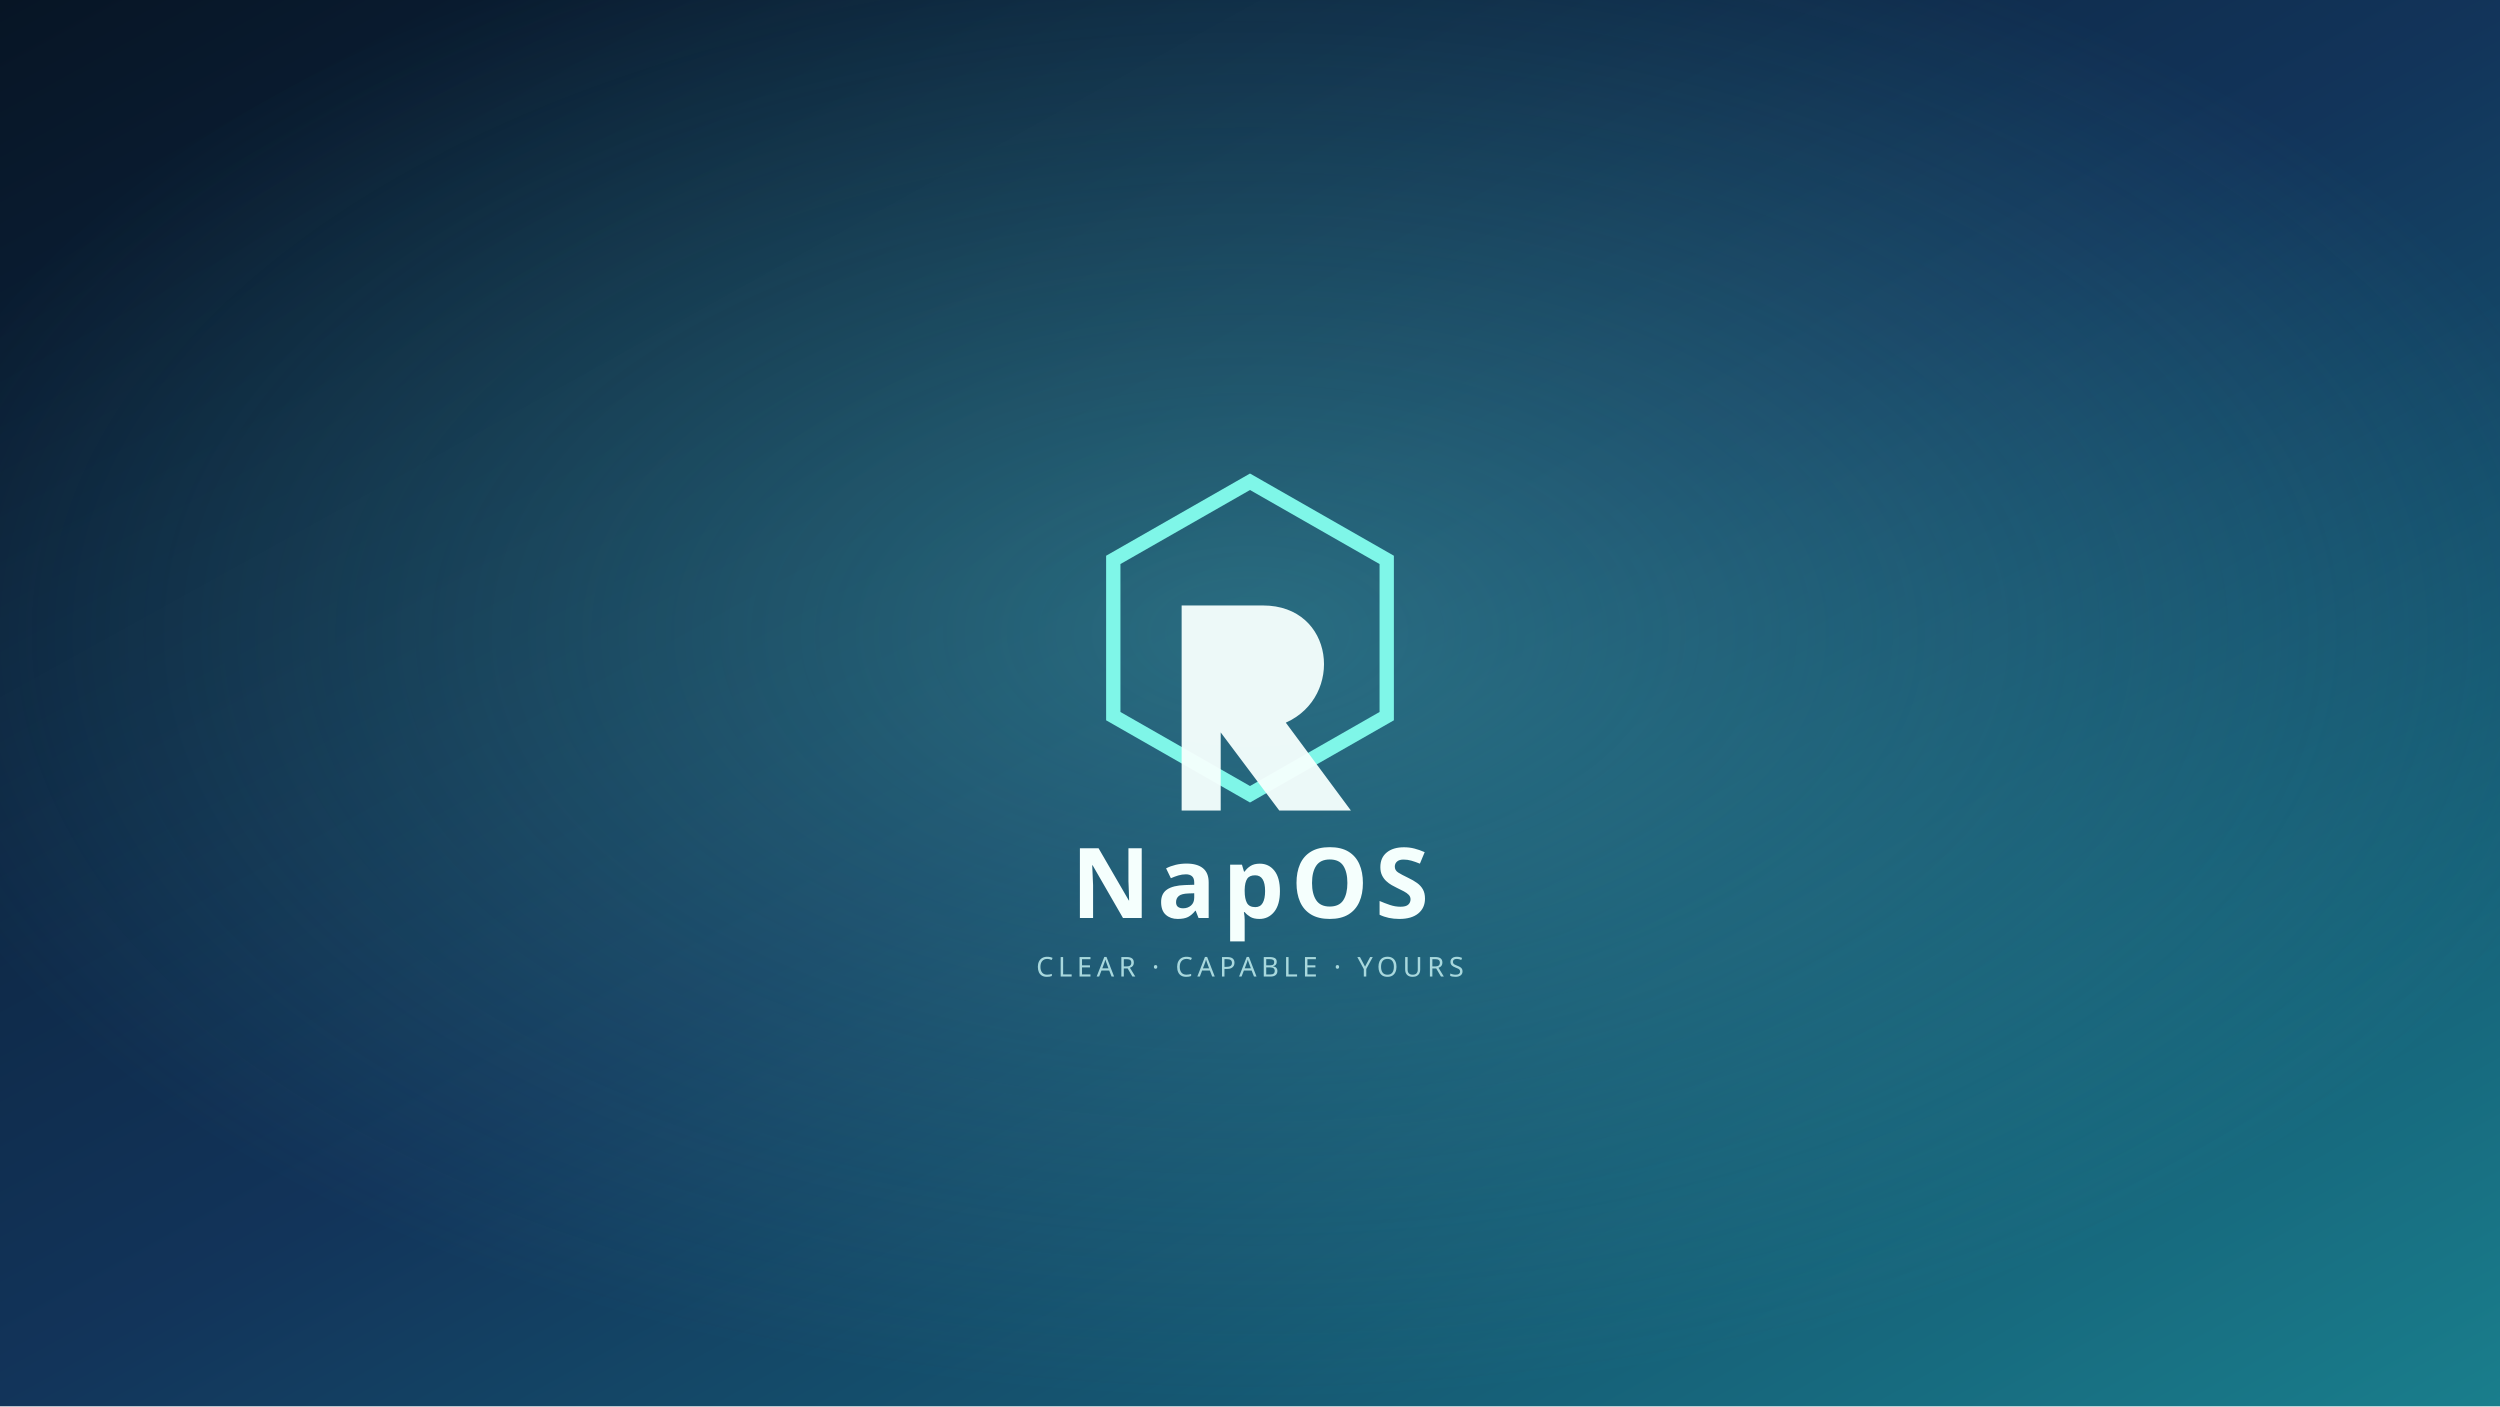
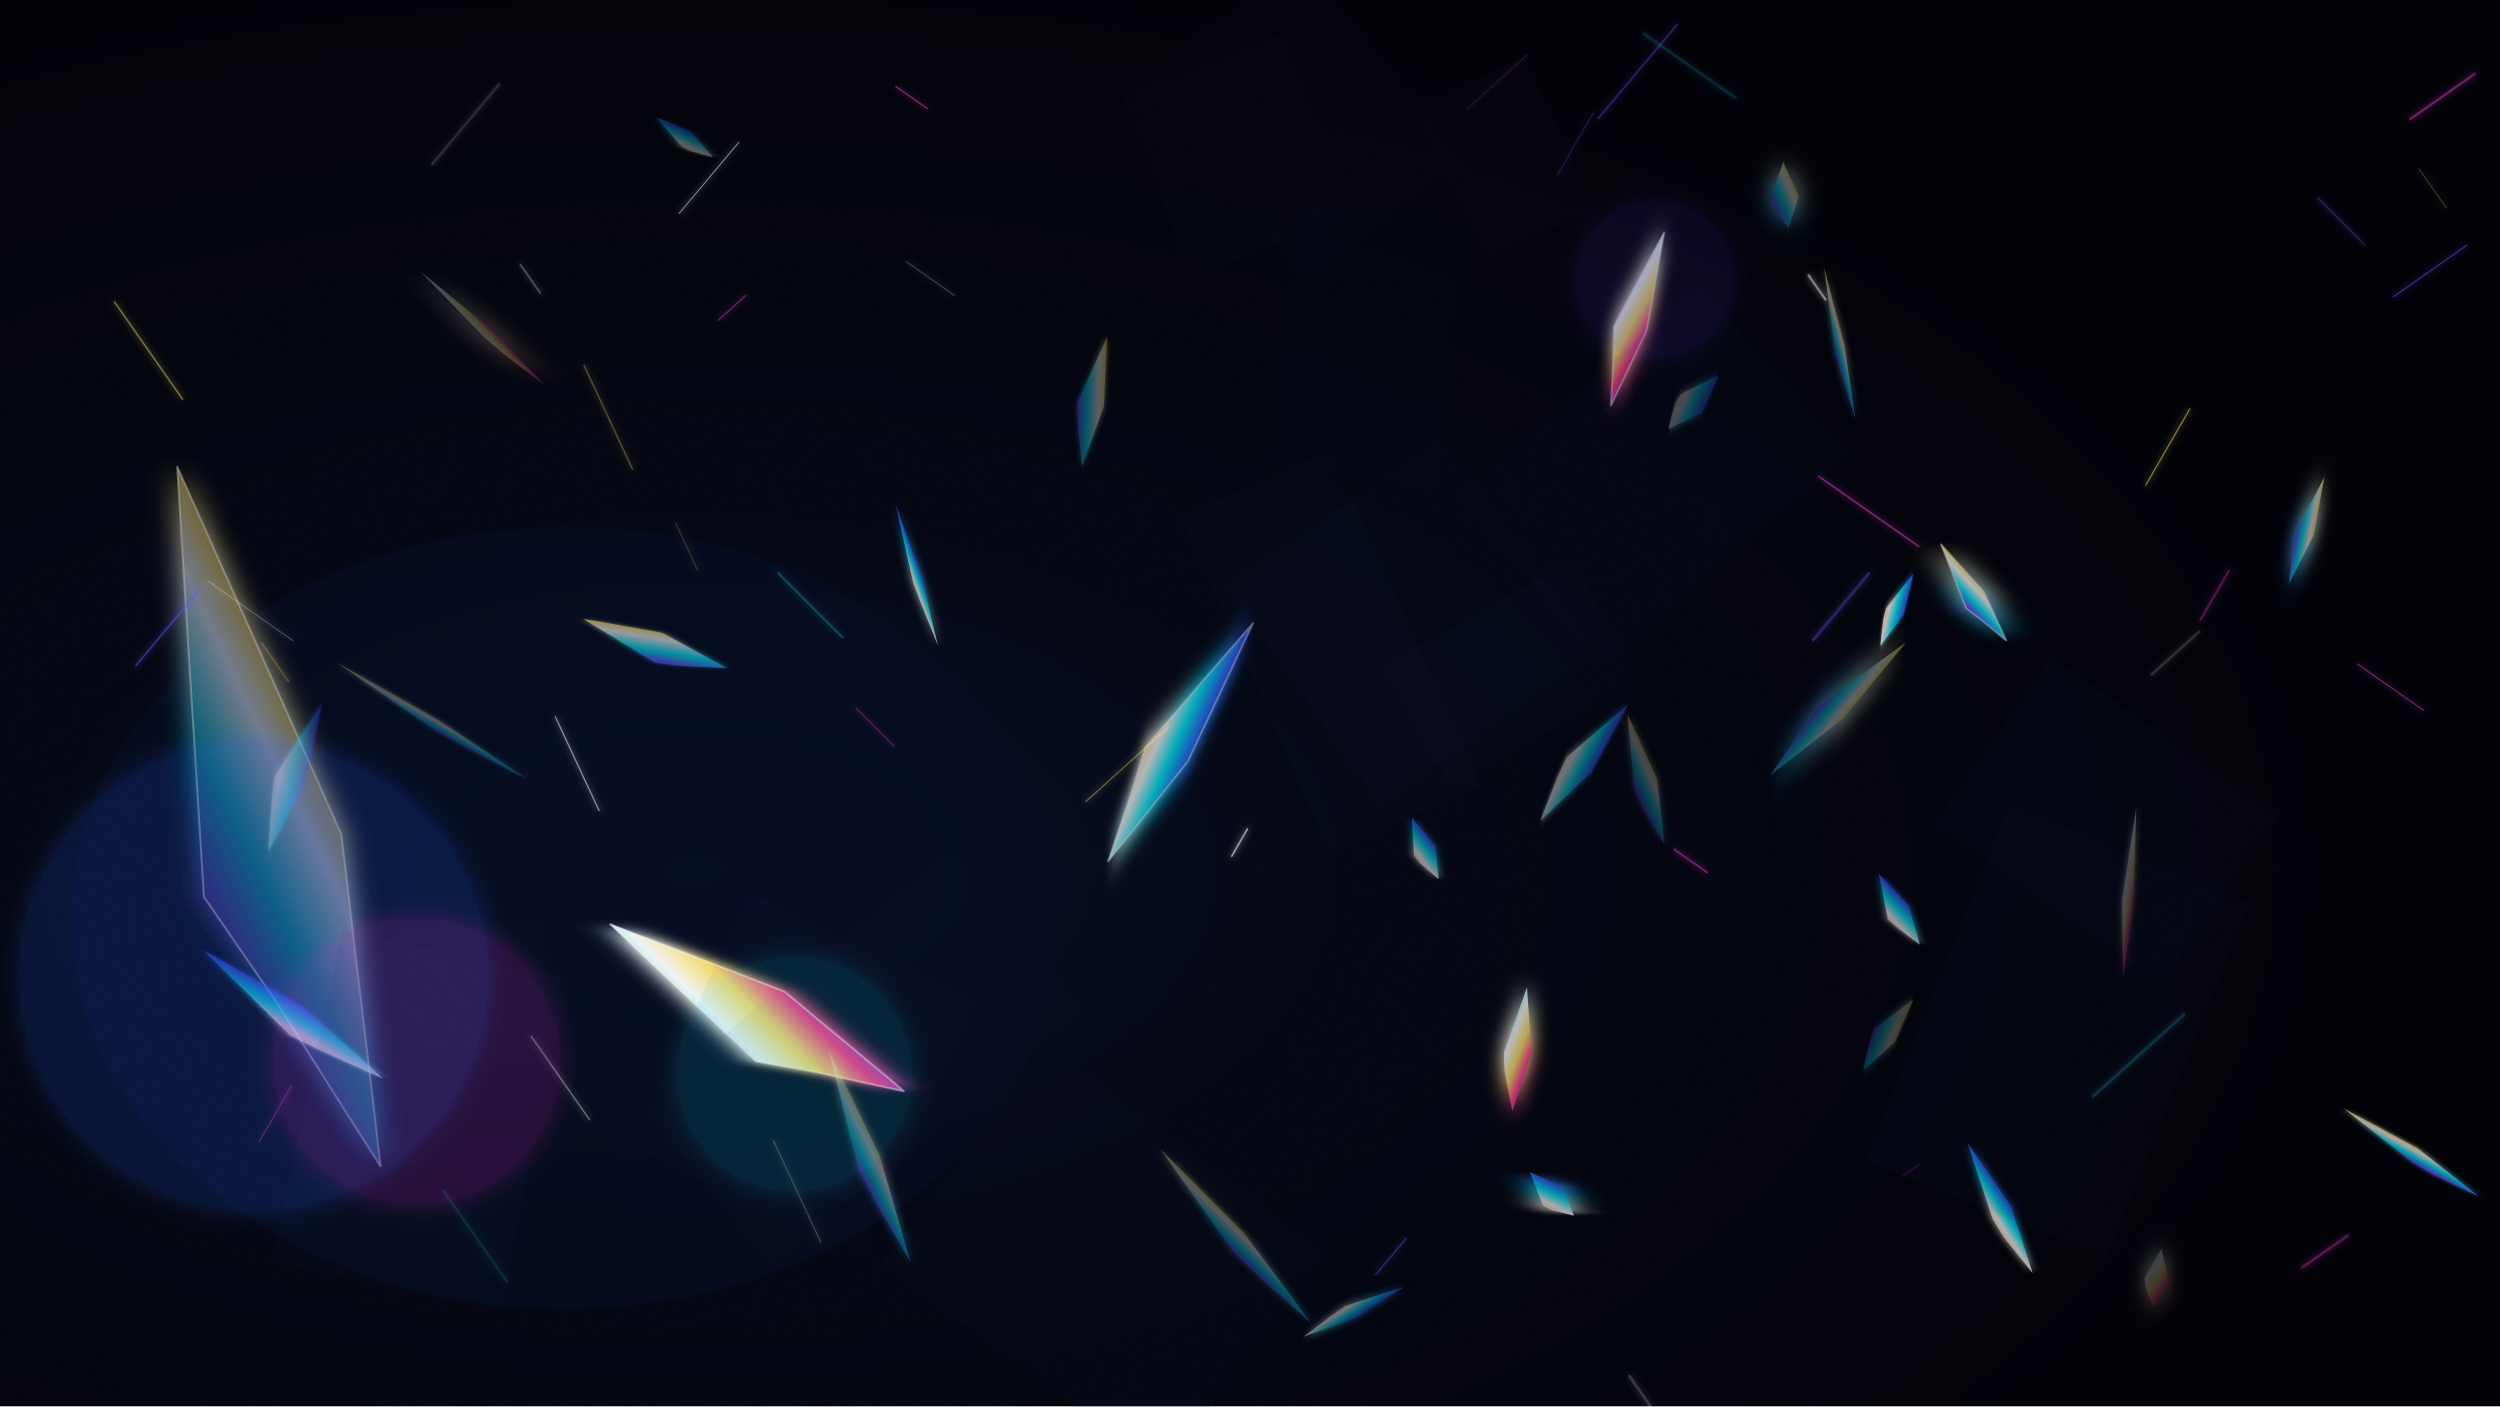
<svg xmlns="http://www.w3.org/2000/svg" width="3840" height="2160" viewBox="0 0 3840 2160">
  <defs>
-     <linearGradient id="background" x1="0" y1="0" x2="1" y2="1">
-       <stop offset="0" stop-color="#071525" />
-       <stop offset="0.5" stop-color="#12345a" />
-       <stop offset="1" stop-color="#197e8c" />
-     </linearGradient>
-     <radialGradient id="glow" cx="50%" cy="45%" r="55%">
-       <stop offset="0" stop-color="#58e0d3" stop-opacity="0.34" />
-       <stop offset="1" stop-color="#58e0d3" stop-opacity="0" />
+     <radialGradient id="bgGlow" cx="28%" cy="62%" r="70%">
+       <stop offset="0%" stop-color="#071129" />
+       <stop offset="38%" stop-color="#030611" />
+       <stop offset="100%" stop-color="#000006" />
    </radialGradient>
+     <linearGradient id="prism1" x1="0" y1="1" x2="1" y2="0">
+       <stop offset="0%" stop-color="#ff2bd6" />
+       <stop offset="20%" stop-color="#7a2cff" />
+       <stop offset="42%" stop-color="#00eaff" />
+       <stop offset="63%" stop-color="#ffffff" />
+       <stop offset="78%" stop-color="#ffe84a" />
+       <stop offset="100%" stop-color="#ff3344" />
+     </linearGradient>
+     <linearGradient id="prism1Muted" x1="0" y1="1" x2="1" y2="0">
+       <stop offset="0%" stop-color="#7f1b72" />
+       <stop offset="20%" stop-color="#43207f" />
+       <stop offset="42%" stop-color="#087f92" />
+       <stop offset="63%" stop-color="#9ea6b8" />
+       <stop offset="78%" stop-color="#9a8738" />
+       <stop offset="100%" stop-color="#7f2635" />
+     </linearGradient>
+     <linearGradient id="prism2" x1="0" y1="0" x2="1" y2="1">
+       <stop offset="0%" stop-color="#00d9ff" />
+       <stop offset="32%" stop-color="#ffffff" />
+       <stop offset="54%" stop-color="#ffe56b" />
+       <stop offset="76%" stop-color="#ff3b86" />
+       <stop offset="100%" stop-color="#6d37ff" />
+     </linearGradient>
+     <linearGradient id="prism3" x1="1" y1="0" x2="0" y2="1">
+       <stop offset="0%" stop-color="#ff35df" />
+       <stop offset="24%" stop-color="#3447ff" />
+       <stop offset="48%" stop-color="#00f0ff" />
+       <stop offset="68%" stop-color="#ffffff" />
+       <stop offset="100%" stop-color="#ffb13b" />
+     </linearGradient>
+     <filter id="softGlow" x="-80%" y="-80%" width="260%" height="260%">
+       <feGaussianBlur stdDeviation="18" result="blur" />
+       <feColorMatrix in="blur" type="matrix" values="1 0 0 0 0                 0 1 0 0 0                 0 0 1 0 0                 0 0 0 1.6 0" />
+       <feMerge>
+         <feMergeNode />
+         <feMergeNode in="SourceGraphic" />
+       </feMerge>
+     </filter>
+     <filter id="tinyGlow" x="-100%" y="-100%" width="300%" height="300%">
+       <feGaussianBlur stdDeviation="5" result="blur" />
+       <feMerge>
+         <feMergeNode in="blur" />
+         <feMergeNode in="SourceGraphic" />
+       </feMerge>
+     </filter>
+     <filter id="grain">
+       <feTurbulence type="fractalNoise" baseFrequency="0.9" numOctaves="3" seed="7" />
+       <feColorMatrix type="saturate" values="0" />
+       <feComponentTransfer>
+         <feFuncA type="table" tableValues="0 0.035" />
+       </feComponentTransfer>
+     </filter>
+     <mask id="fadeMask">
+       <rect width="100%" height="100%" fill="white" />
+       <rect width="100%" height="100%" fill="url(#fadeOut)" />
+     </mask>
+     <linearGradient id="fadeOut" x1="0" y1="0" x2="0" y2="1">
+       <stop offset="0%" stop-color="white" />
+       <stop offset="75%" stop-color="white" />
+       <stop offset="100%" stop-color="#777" />
+     </linearGradient>
  </defs>
-   <rect width="3840" height="2160" fill="url(#background)" />
-   <rect width="3840" height="2160" fill="url(#glow)" />
-   <g transform="translate(1920 1080)" text-anchor="middle">
-     <path d="M-210,-220 L0,-340 L210,-220 L210,20 L0,140 L-210,20 Z" fill="none" stroke="#7ff6e8" stroke-width="22" />
-     <path d="M-105,5 L-105,-150 L20,-150 C130,-150 145,-10 55,30 L155,165 L45,165 L-45,45 L-45,165 L-105,165 Z" fill="#f5fffd" opacity="0.96" />
-     <text x="0" y="330" fill="#f5fffd" font-family="sans-serif" font-size="150" font-weight="600" letter-spacing="10">NapOS</text>
-     <text x="0" y="420" fill="#a8d8dd" font-family="sans-serif" font-size="42" letter-spacing="7">CLEAR · CAPABLE · YOURS</text>
-   </g>
+   <rect width="3840" height="2160" fill="url(#bgGlow)" />
+   <ellipse cx="870" cy="1410" rx="760" ry="600" fill="#040b20" opacity="0.72" />
+   <g transform="rotate(-14 440 1390)" opacity="0.72">
+     <polygon points="440.0,695.6 548.0,1304.9 483.2,1815.6 387.2,1526.2 320.0,1347.4" fill="url(#prism1Muted)" filter="url(#softGlow)" />
+     <polygon points="440.0,695.6 548.0,1304.9 483.2,1815.6 387.2,1526.2 320.0,1347.4" fill="none" stroke="#ffffff" stroke-opacity="0.45" stroke-width="3" />
+   </g>
+   <g transform="rotate(-58 1210 1590)" opacity="0.95">
+     <polygon points="1210.0,1267.6 1264.0,1550.5 1231.6,1787.6 1183.6,1653.2 1150.0,1570.2" fill="url(#prism2)" filter="url(#softGlow)" />
+     <polygon points="1210.0,1267.6 1264.0,1550.5 1231.6,1787.6 1183.6,1653.2 1150.0,1570.2" fill="none" stroke="#ffffff" stroke-opacity="0.45" stroke-width="3" />
+   </g>
+   <g transform="rotate(33 1780 1180)" opacity="0.7">
+     <polygon points="1780.0,913.4 1811.5,1147.3 1792.6,1343.4 1764.6,1232.3 1745.0,1163.7" fill="url(#prism3)" filter="url(#softGlow)" />
+     <polygon points="1780.0,913.4 1811.5,1147.3 1792.6,1343.4 1764.6,1232.3 1745.0,1163.7" fill="none" stroke="#ffffff" stroke-opacity="0.45" stroke-width="3" />
+   </g>
+   <g transform="rotate(19 2500 520)" opacity="0.7">
+     <polygon points="2500.0,346.4 2523.4,498.7 2509.4,626.4 2488.6,554.0 2474.0,509.4" fill="url(#prism2)" filter="url(#softGlow)" />
+     <polygon points="2500.0,346.4 2523.4,498.7 2509.4,626.4 2488.6,554.0 2474.0,509.4" fill="none" stroke="#ffffff" stroke-opacity="0.45" stroke-width="3" />
+   </g>
+   <g transform="rotate(-32 3040 930)" opacity="0.7">
+     <polygon points="3040.0,818.4 3057.1,916.3 3046.8,998.4 3031.6,951.9 3021.0,923.2" fill="url(#prism1)" filter="url(#softGlow)" />
+     <polygon points="3040.0,818.4 3057.1,916.3 3046.8,998.4 3031.6,951.9 3021.0,923.2" fill="none" stroke="#ffffff" stroke-opacity="0.45" stroke-width="3" />
+   </g>
+   <g transform="rotate(0 2739 308)" opacity="0.35">
+     <polygon points="2739.0,248.8 2763.0,301.6 2746.8,350.8 2724.7,319.1 2719.4,304.6" fill="url(#prism1)" filter="url(#softGlow)" />
+   </g>
+   <g transform="rotate(38 2891 1596)" opacity="0.25">
+     <polygon points="2891.0,1518.3 2909.0,1587.6 2897.6,1652.3 2878.9,1610.6 2872.2,1591.5" fill="url(#prism1)" filter="url(#tinyGlow)" />
+   </g>
+   <g transform="rotate(-20 2189 1312)" opacity="0.55">
+     <polygon points="2189.0,1252.3 2207.7,1305.5 2195.4,1355.3 2177.3,1323.2 2172.2,1308.5" fill="url(#prism3)" filter="url(#tinyGlow)" />
+   </g>
+   <g transform="rotate(-69 1022 999)" opacity="0.58">
+     <polygon points="1022.0,864.4 1045.3,984.4 1030.3,1096.4 1006.8,1024.3 999.0,991.2" fill="url(#prism1)" filter="url(#tinyGlow)" />
+   </g>
+   <g transform="rotate(-47 756 520)" opacity="0.29">
+     <polygon points="756.0,368.0 765.1,503.5 758.9,630.0 750.7,548.6 749.0,511.2" fill="url(#prism2)" filter="url(#softGlow)" />
+   </g>
+   <g transform="rotate(47 2592 621)" opacity="0.30">
+     <polygon points="2592.0,556.0 2616.6,613.9 2599.7,668.0 2577.9,633.2 2573.7,617.2" fill="url(#prism3)" filter="url(#tinyGlow)" />
+   </g>
+   <g transform="rotate(22 442 1210)" opacity="0.33">
+     <polygon points="442.0,1070.8 464.4,1194.9 450.5,1310.8 426.4,1236.2 416.8,1201.9" fill="url(#prism3)" filter="url(#tinyGlow)" />
+   </g>
+   <g transform="rotate(-11 2828 546)" opacity="0.42">
+     <polygon points="2828.0,408.0 2836.0,531.0 2830.8,646.0 2822.9,572.0 2820.6,538.0" fill="url(#prism1)" filter="url(#tinyGlow)" />
+   </g>
+   <g transform="rotate(20 3536 827)" opacity="0.56">
+     <polygon points="3536.0,726.7 3551.0,816.1 3540.9,899.7 3527.0,845.9 3523.5,821.2" fill="url(#prism1)" filter="url(#softGlow)" />
+   </g>
+   <g transform="rotate(-27 2919 1407)" opacity="0.59">
+     <polygon points="2919.0,1333.9 2937.1,1399.1 2925.7,1459.9 2906.7,1420.8 2899.6,1402.8" fill="url(#prism3)" filter="url(#tinyGlow)" />
+   </g>
+   <g transform="rotate(13 1674 632)" opacity="0.35">
+     <polygon points="1674.0,514.8 1693.1,619.3 1681.3,716.8 1660.6,654.1 1652.2,625.2" fill="url(#prism1)" filter="url(#tinyGlow)" />
+   </g>
+   <g transform="rotate(-16 1412 901)" opacity="0.66">
+     <polygon points="1412.0,769.3 1419.4,886.7 1414.6,996.3 1407.2,925.8 1404.6,893.4" fill="url(#prism3)" filter="url(#tinyGlow)" />
+   </g>
+   <g transform="rotate(47 2804 1102)" opacity="0.37">
+     <polygon points="2804.0,932.6 2823.5,1083.6 2811.1,1224.6 2791.0,1133.9 2783.9,1092.2" fill="url(#prism1)" filter="url(#softGlow)" />
+   </g>
+   <g transform="rotate(39 2419 1183)" opacity="0.43">
+     <polygon points="2419.0,1053.1 2440.3,1168.9 2426.8,1277.1 2404.7,1207.5 2396.7,1175.5" fill="url(#prism3)" filter="url(#tinyGlow)" />
+   </g>
+   <g transform="rotate(-58 686 1123)" opacity="0.31">
+     <polygon points="686.0,924.6 693.4,1101.5 688.8,1266.6 680.9,1160.3 678.0,1111.5" fill="url(#prism1)" filter="url(#tinyGlow)" />
+   </g>
+   <g transform="rotate(27 2907 944)" opacity="0.72">
+     <polygon points="2907.0,873.2 2921.8,936.3 2912.0,995.2 2897.8,957.3 2893.7,939.9" fill="url(#prism3)" filter="url(#tinyGlow)" />
+   </g>
+   <g transform="rotate(-41 2386 1842)" opacity="0.66">
+     <polygon points="2386.0,1786.9 2408.6,1836.0 2393.3,1881.9 2372.6,1852.4 2367.7,1838.8" fill="url(#prism3)" filter="url(#softGlow)" />
+   </g>
+   <g transform="rotate(5 3268 1392)" opacity="0.32">
+     <polygon points="3268.0,1238.9 3275.8,1375.4 3271.0,1502.9 3262.5,1420.8 3259.0,1383.1" fill="url(#prism2)" filter="url(#tinyGlow)" />
+   </g>
+   <g transform="rotate(-25 3077 1873)" opacity="0.68">
+     <polygon points="3077.0,1743.1 3096.0,1858.9 3083.0,1967.1 3066.0,1897.5 3062.5,1865.5" fill="url(#prism3)" filter="url(#tinyGlow)" />
+   </g>
+   <g transform="rotate(-20 1342 1803)" opacity="0.42">
+     <polygon points="1342.0,1600.6 1360.1,1781.0 1348.7,1949.6 1329.7,1841.1 1322.6,1791.3" fill="url(#prism1)" filter="url(#tinyGlow)" />
+   </g>
+   <g transform="rotate(12 3309 1969)" opacity="0.25">
+     <polygon points="3309.0,1916.8 3330.5,1963.3 3315.7,2006.8 3296.7,1978.8 3293.0,1966.0" fill="url(#prism2)" filter="url(#softGlow)" />
+   </g>
+   <g transform="rotate(-56 3719 1783)" opacity="0.66">
+     <polygon points="3719.0,1639.7 3731.7,1767.4 3723.0,1886.7 3711.7,1810.0 3709.6,1774.7" fill="url(#prism1)" filter="url(#tinyGlow)" />
+   </g>
+   <g transform="rotate(-53 470 1578)" opacity="0.61">
+     <polygon points="470.0,1382.0 492.4,1556.7 478.4,1720.0 454.6,1614.9 445.5,1566.6" fill="url(#prism3)" filter="url(#tinyGlow)" />
+   </g>
+   <g transform="rotate(65 2066 2019)" opacity="0.44">
+     <polygon points="2066.0,1918.1 2077.1,2008.0 2070.1,2092.1 2058.5,2038.0 2054.3,2013.2" fill="url(#prism3)" filter="url(#tinyGlow)" />
+   </g>
+   <g transform="rotate(9 2328 1626)" opacity="0.72">
+     <polygon points="2328.0,1514.6 2350.8,1613.9 2335.6,1706.6 2314.1,1647.0 2308.6,1619.5" fill="url(#prism2)" filter="url(#softGlow)" />
+   </g>
+   <g transform="rotate(-40 1914 1922)" opacity="0.35">
+     <polygon points="1914.0,1716.7 1929.5,1899.7 1919.5,2070.7 1903.9,1960.7 1898.7,1910.1" fill="url(#prism1)" filter="url(#tinyGlow)" />
+   </g>
+   <g transform="rotate(-14 2529 1214)" opacity="0.27">
+     <polygon points="2529.0,1093.9 2548.8,1201.0 2535.6,1300.9 2516.9,1236.6 2512.0,1207.0" fill="url(#prism1)" filter="url(#tinyGlow)" />
+   </g>
+   <g transform="rotate(-52 1057 218)" opacity="0.35">
+     <polygon points="1057.0,156.5 1071.2,211.3 1061.7,262.5 1048.4,229.6 1045.0,214.4" fill="url(#prism3)" filter="url(#tinyGlow)" />
+   </g>
+   <line x1="897" y1="561" x2="971.4" y2="720.5" stroke="#ffe86b" stroke-width="2.0" stroke-linecap="round" opacity="0.34" filter="url(#tinyGlow)" />
+   <line x1="799" y1="406" x2="830.0" y2="450.2" stroke="#ffffff" stroke-width="2.4" stroke-linecap="round" opacity="0.31" filter="url(#tinyGlow)" />
+   <line x1="2778" y1="423" x2="2803.8" y2="459.9" stroke="#ffffff" stroke-width="3.6" stroke-linecap="round" opacity="0.49" filter="url(#tinyGlow)" />
+   <line x1="1038" y1="804" x2="1071.0" y2="874.7" stroke="#ffe86b" stroke-width="1.7" stroke-linecap="round" opacity="0.20" filter="url(#tinyGlow)" />
+   <line x1="1043" y1="328" x2="1134.9" y2="218.5" stroke="#ffffff" stroke-width="1.4" stroke-linecap="round" opacity="0.58" filter="url(#tinyGlow)" />
+   <line x1="402" y1="988" x2="443.3" y2="1047.0" stroke="#ffe86b" stroke-width="2.8" stroke-linecap="round" opacity="0.22" filter="url(#tinyGlow)" />
+   <line x1="3716" y1="260" x2="3757.3" y2="319.0" stroke="#ffe86b" stroke-width="1.2" stroke-linecap="round" opacity="0.30" filter="url(#tinyGlow)" />
+   <line x1="1188" y1="1752" x2="1260.7" y2="1907.9" stroke="#ffffff" stroke-width="1.7" stroke-linecap="round" opacity="0.26" filter="url(#tinyGlow)" />
+   <line x1="2392" y1="269" x2="2447.0" y2="173.7" stroke="#6a4cff" stroke-width="1.4" stroke-linecap="round" opacity="0.34" filter="url(#tinyGlow)" />
+   <line x1="664" y1="252" x2="766.8" y2="129.4" stroke="#ffffff" stroke-width="4.0" stroke-linecap="round" opacity="0.15" filter="url(#tinyGlow)" />
+   <line x1="2785" y1="983" x2="2870.5" y2="881.1" stroke="#6a4cff" stroke-width="4.3" stroke-linecap="round" opacity="0.38" filter="url(#tinyGlow)" />
+   <line x1="2455" y1="182" x2="2575.8" y2="38.0" stroke="#6a4cff" stroke-width="2.6" stroke-linecap="round" opacity="0.39" filter="url(#tinyGlow)" />
+   <line x1="1315" y1="1088" x2="1373.0" y2="1146.0" stroke="#ff40d8" stroke-width="2.0" stroke-linecap="round" opacity="0.30" filter="url(#tinyGlow)" />
+   <line x1="1892" y1="1315" x2="1916.0" y2="1273.4" stroke="#ffffff" stroke-width="2.7" stroke-linecap="round" opacity="0.58" filter="url(#tinyGlow)" />
+   <line x1="320" y1="893" x2="450.2" y2="984.2" stroke="#ffffff" stroke-width="1.6" stroke-linecap="round" opacity="0.28" filter="url(#tinyGlow)" />
+   <line x1="3621" y1="1020" x2="3722.6" y2="1091.1" stroke="#ff40d8" stroke-width="1.7" stroke-linecap="round" opacity="0.50" filter="url(#tinyGlow)" />
+   <line x1="2525" y1="52" x2="2665.1" y2="150.1" stroke="#25d9ff" stroke-width="4.3" stroke-linecap="round" opacity="0.17" filter="url(#tinyGlow)" />
+   <line x1="1103" y1="492" x2="1145.4" y2="453.9" stroke="#ff40d8" stroke-width="2.1" stroke-linecap="round" opacity="0.40" filter="url(#tinyGlow)" />
+   <line x1="853" y1="1101" x2="920.2" y2="1245.1" stroke="#ffffff" stroke-width="2.0" stroke-linecap="round" opacity="0.54" filter="url(#tinyGlow)" />
+   <line x1="398" y1="1754" x2="448.0" y2="1667.4" stroke="#ff40d8" stroke-width="1.2" stroke-linecap="round" opacity="0.47" filter="url(#tinyGlow)" />
+   <line x1="681" y1="1829" x2="779.1" y2="1969.1" stroke="#25d9ff" stroke-width="3.1" stroke-linecap="round" opacity="0.17" filter="url(#tinyGlow)" />
+   <line x1="2254" y1="167" x2="2346.1" y2="84.0" stroke="#ff40d8" stroke-width="2.6" stroke-linecap="round" opacity="0.14" filter="url(#tinyGlow)" />
+   <line x1="3702" y1="183" x2="3801.1" y2="113.6" stroke="#ff40d8" stroke-width="3.5" stroke-linecap="round" opacity="0.43" filter="url(#tinyGlow)" />
+   <line x1="3215" y1="1684" x2="3354.7" y2="1558.2" stroke="#25d9ff" stroke-width="4.3" stroke-linecap="round" opacity="0.23" filter="url(#tinyGlow)" />
+   <line x1="3296" y1="745" x2="3363.5" y2="628.1" stroke="#ffe86b" stroke-width="1.8" stroke-linecap="round" opacity="0.55" filter="url(#tinyGlow)" />
+   <line x1="3305" y1="1036" x2="3377.8" y2="970.4" stroke="#ffffff" stroke-width="3.8" stroke-linecap="round" opacity="0.17" filter="url(#tinyGlow)" />
+   <line x1="3536" y1="1947" x2="3606.4" y2="1897.7" stroke="#ff40d8" stroke-width="3.9" stroke-linecap="round" opacity="0.33" filter="url(#tinyGlow)" />
+   <line x1="3380" y1="952" x2="3423.5" y2="876.7" stroke="#ff40d8" stroke-width="3.4" stroke-linecap="round" opacity="0.30" filter="url(#tinyGlow)" />
+   <line x1="3560" y1="304" x2="3631.4" y2="375.4" stroke="#6a4cff" stroke-width="3.3" stroke-linecap="round" opacity="0.30" filter="url(#tinyGlow)" />
+   <line x1="1376" y1="133" x2="1424.3" y2="166.8" stroke="#ff40d8" stroke-width="1.8" stroke-linecap="round" opacity="0.56" filter="url(#tinyGlow)" />
+   <line x1="176" y1="464" x2="280.4" y2="613.1" stroke="#ffe86b" stroke-width="2.3" stroke-linecap="round" opacity="0.48" filter="url(#tinyGlow)" />
+   <line x1="2503" y1="2114" x2="2536.8" y2="2162.3" stroke="#ffffff" stroke-width="4.2" stroke-linecap="round" opacity="0.21" filter="url(#tinyGlow)" />
+   <line x1="2923" y1="1806" x2="2947.6" y2="1788.8" stroke="#ff40d8" stroke-width="2.4" stroke-linecap="round" opacity="0.15" filter="url(#tinyGlow)" />
+   <line x1="2572" y1="1305" x2="2622.0" y2="1340.0" stroke="#ff40d8" stroke-width="2.9" stroke-linecap="round" opacity="0.43" filter="url(#tinyGlow)" />
+   <line x1="1668" y1="1231" x2="1795.1" y2="1116.6" stroke="#ffe86b" stroke-width="1.8" stroke-linecap="round" opacity="0.43" filter="url(#tinyGlow)" />
+   <line x1="2794" y1="732" x2="2947.2" y2="839.3" stroke="#ff40d8" stroke-width="2.5" stroke-linecap="round" opacity="0.50" filter="url(#tinyGlow)" />
+   <line x1="1195" y1="880" x2="1294.0" y2="979.0" stroke="#25d9ff" stroke-width="2.7" stroke-linecap="round" opacity="0.32" filter="url(#tinyGlow)" />
+   <line x1="2113" y1="1958" x2="2159.9" y2="1902.1" stroke="#6a4cff" stroke-width="2.1" stroke-linecap="round" opacity="0.43" filter="url(#tinyGlow)" />
+   <line x1="1392" y1="402" x2="1465.7" y2="453.6" stroke="#ffffff" stroke-width="1.9" stroke-linecap="round" opacity="0.21" filter="url(#tinyGlow)" />
+   <line x1="209" y1="1022" x2="306.1" y2="906.3" stroke="#6a4cff" stroke-width="2.7" stroke-linecap="round" opacity="0.53" filter="url(#tinyGlow)" />
+   <line x1="816" y1="1592" x2="905.5" y2="1719.8" stroke="#ffffff" stroke-width="2.0" stroke-linecap="round" opacity="0.42" filter="url(#tinyGlow)" />
+   <line x1="3676" y1="456" x2="3789.0" y2="376.8" stroke="#6a4cff" stroke-width="1.8" stroke-linecap="round" opacity="0.56" filter="url(#tinyGlow)" />
+   <rect x="1799.5" y="28.5" width="405" height="307" fill="#10204a" opacity="0.032" transform="rotate(53 2002 182)" />
+   <rect x="467.5" y="1460.5" width="357" height="521" fill="#10204a" opacity="0.079" transform="rotate(12 646 1721)" />
+   <rect x="2365.0" y="482.5" width="346" height="493" fill="#10204a" opacity="0.065" transform="rotate(49 2538 729)" />
+   <rect x="1967.0" y="749.0" width="400" height="408" fill="#10204a" opacity="0.066" transform="rotate(-35 2167 953)" />
+   <rect x="1918.0" y="719.0" width="252" height="564" fill="#10204a" opacity="0.071" transform="rotate(-24 2044 1001)" />
+   <rect x="1042.0" y="1434.0" width="386" height="428" fill="#10204a" opacity="0.038" transform="rotate(25 1235 1648)" />
+   <rect x="1768.0" y="88.0" width="266" height="300" fill="#10204a" opacity="0.043" transform="rotate(-21 1901 238)" />
+   <rect x="2217.0" y="116.5" width="190" height="257" fill="#10204a" opacity="0.046" transform="rotate(-26 2312 245)" />
+   <rect x="610.5" y="1420.0" width="229" height="212" fill="#10204a" opacity="0.047" transform="rotate(-2 725 1526)" />
+   <rect x="2156.0" y="928.5" width="332" height="211" fill="#10204a" opacity="0.071" transform="rotate(-29 2322 1034)" />
+   <rect x="1485.5" y="1665.0" width="419" height="536" fill="#10204a" opacity="0.072" transform="rotate(-53 1695 1933)" />
+   <rect x="3078.0" y="1047.0" width="314" height="424" fill="#10204a" opacity="0.077" transform="rotate(-55 3235 1259)" />
+   <rect x="1163.5" y="1315.0" width="319" height="616" fill="#10204a" opacity="0.048" transform="rotate(51 1323 1623)" />
+   <rect x="2961.5" y="1289.5" width="399" height="589" fill="#10204a" opacity="0.074" transform="rotate(22 3161 1584)" />
+   <rect x="1969.5" y="327.5" width="259" height="403" fill="#10204a" opacity="0.027" transform="rotate(7 2099 529)" />
+   <circle cx="390" cy="1500" r="360" fill="#275dff" opacity="0.16" filter="url(#softGlow)" />
+   <circle cx="640" cy="1630" r="220" fill="#ff27d6" opacity="0.13" filter="url(#softGlow)" />
+   <circle cx="1220" cy="1650" r="180" fill="#00eaff" opacity="0.1" filter="url(#softGlow)" />
+   <circle cx="2540" cy="430" r="120" fill="#5d35ff" opacity="0.1" filter="url(#softGlow)" />
+   <rect width="3840" height="2160" filter="url(#grain)" opacity="0.5" />
</svg>
